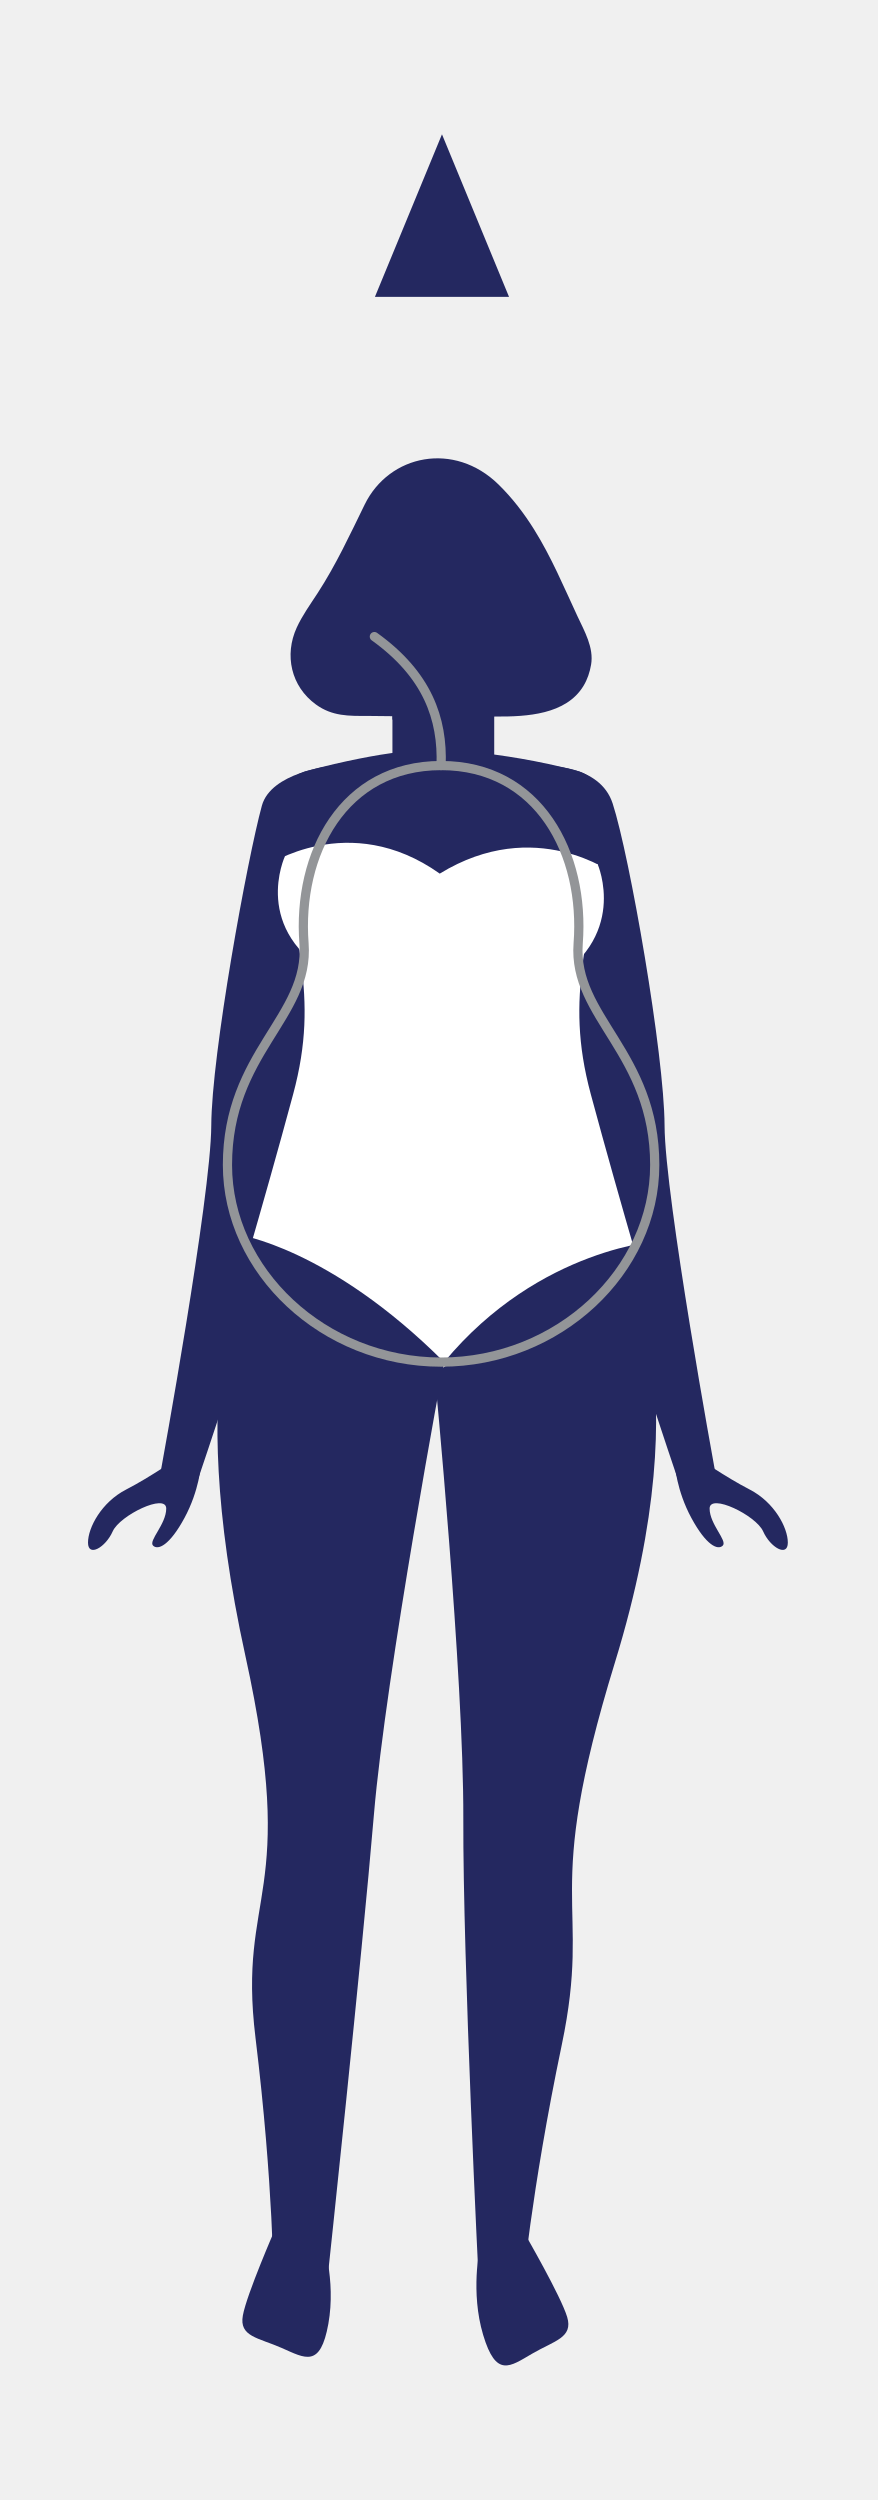
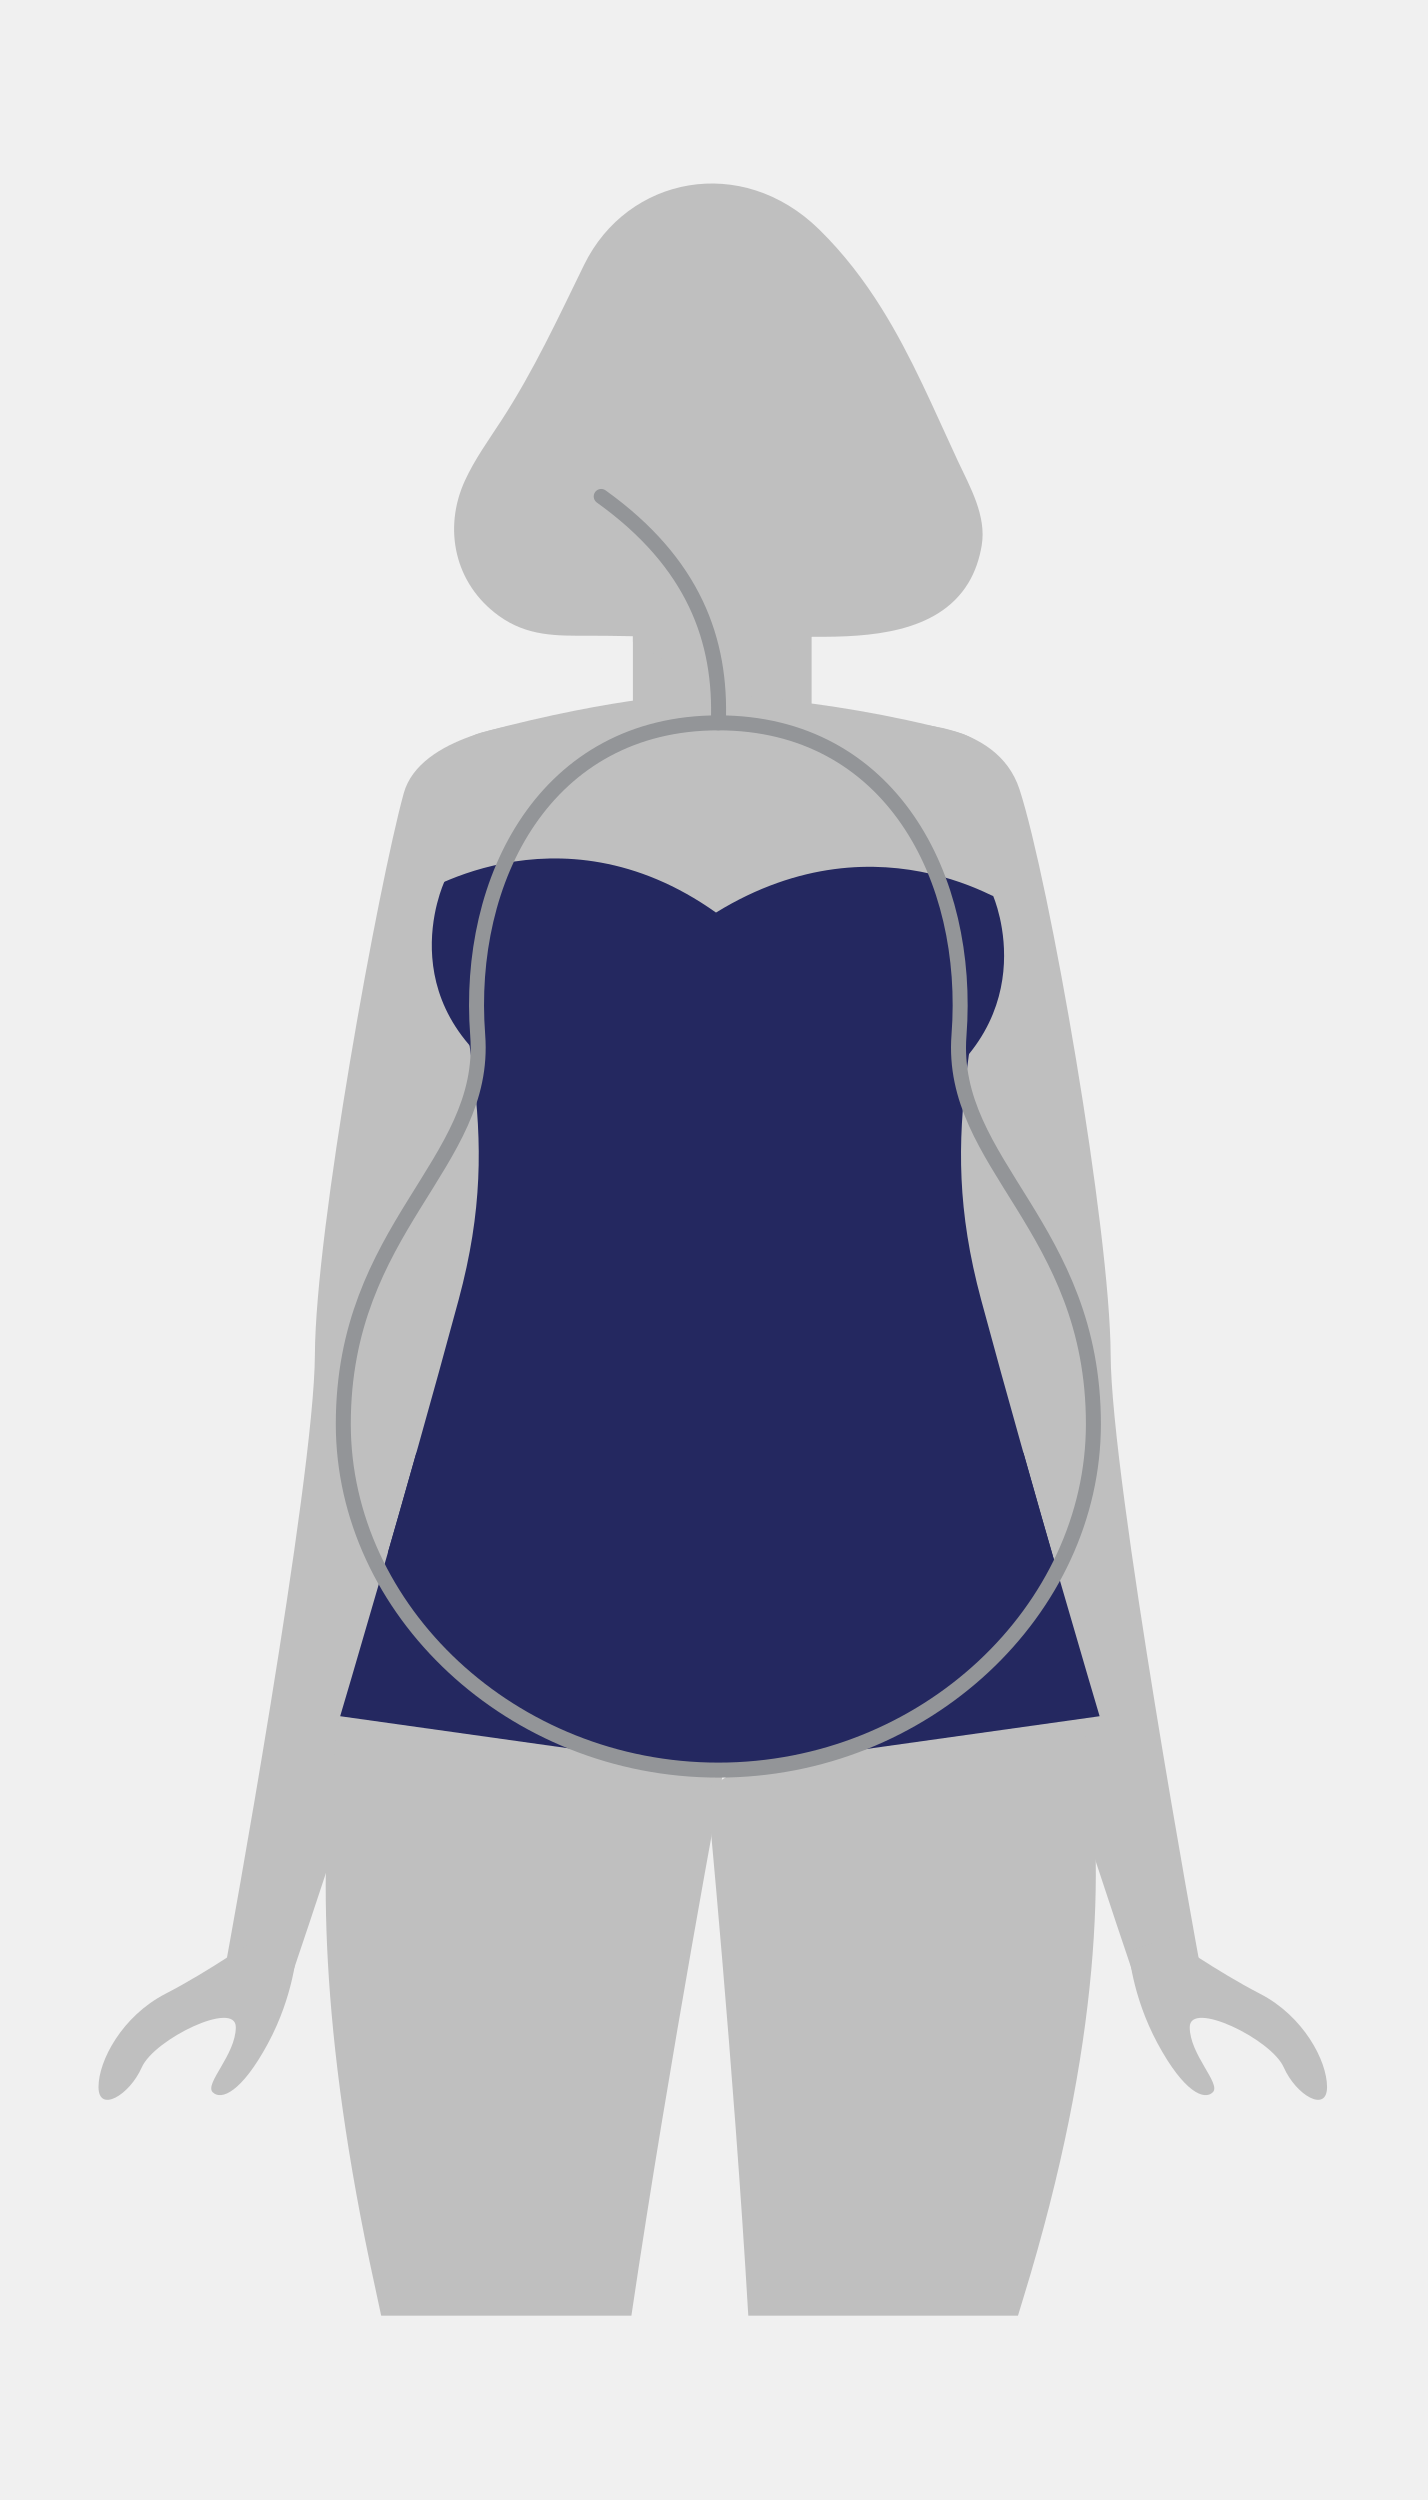
- <svg xmlns="http://www.w3.org/2000/svg" width="100%" height="100%" viewBox="0 0 595 1696" version="1.1" xml:space="preserve" style="fill-rule:evenodd;clip-rule:evenodd;stroke-linecap:round;stroke-linejoin:round;stroke-miterlimit:1.5;">
-   <path d="M224.196,519.678c-0,0 -40.346,4.267 -46.55,26.93c-9.784,35.766 -34.113,168.4 -34.321,217.012c-0.208,48.608 -34.112,233.675 -34.112,233.675l24.27,8.783c0,0 46.621,-136.933 64.28,-206.304c17.662,-69.371 26.433,-280.096 26.433,-280.096Z" style="fill:#242860;fill-rule:nonzero;" />
-   <path d="M136.308,993.749c0,0 -1.016,17.25 -11.162,36.021c-10.146,18.771 -18.008,22.071 -21.308,18.771c-3.296,-3.296 8.929,-14.488 8.929,-25.142c-0,-10.65 -31.504,4.596 -36.321,15.5c-4.821,10.909 -16.742,17.759 -16.742,7.613c0,-10.146 9.129,-27.396 25.875,-36.017c16.738,-8.629 35.508,-21.817 35.508,-21.817l15.221,5.071Z" style="fill:#242860;fill-rule:nonzero;" />
-   <path d="M369.971,519.678c-0,0 36.887,-1.512 45.65,25.388c11.479,35.262 35.012,169.942 35.221,218.554c0.208,48.608 34.112,233.675 34.112,233.675l-24.271,8.783c0,0 -46.62,-136.933 -64.279,-206.304c-17.662,-69.371 -26.433,-280.096 -26.433,-280.096Z" style="fill:#242860;fill-rule:nonzero;" />
-   <path d="M457.858,993.749c0,0 1.017,17.25 11.163,36.021c10.146,18.771 18.008,22.071 21.304,18.771c3.3,-3.296 -8.925,-14.488 -8.925,-25.142c-0,-10.65 31.5,4.596 36.321,15.5c4.821,10.909 16.741,17.759 16.741,7.613c0,-10.146 -9.129,-27.396 -25.875,-36.017c-16.741,-8.629 -35.508,-21.817 -35.508,-21.817l-15.221,5.071Z" style="fill:#242860;fill-rule:nonzero;" />
+ <svg xmlns="http://www.w3.org/2000/svg" width="100%" height="100%" viewBox="0 0 595 1042" version="1.1" xml:space="preserve" style="fill-rule:evenodd;clip-rule:evenodd;stroke-linecap:round;stroke-linejoin:round;stroke-miterlimit:1.5;">
+   <path d="M218.469,301.633c0,-0 -43.516,4.602 -50.207,29.045c-10.552,38.577 -36.793,181.631 -37.018,234.063c-0.224,52.427 -36.792,252.034 -36.792,252.034l26.177,9.474c0,-0 50.284,-147.692 69.33,-222.513c19.05,-74.822 28.51,-302.103 28.51,-302.103Z" style="fill:#bfbfbf;fill-rule:nonzero;" />
+   <path d="M123.676,812.951c0,0 -1.096,18.605 -12.039,38.851c-10.943,20.246 -19.423,23.805 -22.983,20.246c-3.554,-3.555 9.631,-15.626 9.631,-27.117c0,-11.487 -33.979,4.957 -39.174,16.717c-5.2,11.766 -18.057,19.154 -18.057,8.211c-0,-10.943 9.846,-29.548 27.908,-38.846c18.052,-9.308 38.298,-23.531 38.298,-23.531l16.416,5.469Z" style="fill:#bfbfbf;fill-rule:nonzero;" />
+   <path d="M375.698,301.633c-0,-0 39.785,-1.631 49.236,27.382c12.381,38.033 37.764,183.294 37.988,235.726c0.225,52.427 36.793,252.034 36.793,252.034l-26.178,9.474c0,-0 -50.284,-147.692 -69.329,-222.513c-19.051,-74.822 -28.51,-302.103 -28.51,-302.103Z" style="fill:#bfbfbf;fill-rule:nonzero;" />
+   <path d="M470.49,812.951c0,0 1.097,18.605 12.04,38.851c10.943,20.246 19.423,23.805 22.978,20.246c3.559,-3.555 -9.626,-15.626 -9.626,-27.117c-0,-11.487 33.974,4.957 39.174,16.717c5.2,11.766 18.057,19.154 18.057,8.211c0,-10.943 -9.846,-29.548 -27.908,-38.846c-18.057,-9.308 -38.298,-23.531 -38.298,-23.531l-16.417,5.469Z" style="fill:#bfbfbf;fill-rule:nonzero;" />
  <g>
-     <path d="M362.27,359.089c-6.693,-10.7 -14.463,-20.958 -24.04,-30.366c-29.974,-29.443 -74.142,-20.572 -90.857,13.615c-9.985,20.424 -19.503,40.982 -31.952,60.117c-4.962,7.63 -10.344,15.058 -14.128,23.319c-8.496,18.55 -3.954,39.83 13.038,52.164c11.055,8.026 22.244,7.782 35.193,7.749c9.337,-0.023 18.687,0.296 28.027,0.356c19.715,0.127 39.43,-0.044 59.142,0.056c20.554,0.109 47.276,-1.249 59.125,-20.749c2.683,-4.412 4.31,-9.379 5.174,-14.433c1.977,-11.574 -4.517,-22.738 -9.307,-33.002c-9.093,-19.487 -17.552,-39.851 -29.415,-58.826Z" style="fill:#242860;fill-rule:nonzero;" />
-     <rect x="266.223" y="449.058" width="69.054" height="99.458" style="fill:#242860;fill-rule:nonzero;" />
+     <path d="M367.391,128.426c-7.218,-11.54 -15.599,-22.604 -25.928,-32.752c-32.329,-31.756 -79.967,-22.188 -97.996,14.685c-10.769,22.029 -21.035,44.202 -34.462,64.841c-5.352,8.229 -11.157,16.241 -15.238,25.151c-9.163,20.007 -4.265,42.959 14.062,56.263c11.924,8.656 23.992,8.393 37.958,8.357c10.071,-0.025 20.156,0.319 30.229,0.384c21.264,0.137 42.528,-0.047 63.79,0.061c22.168,0.117 50.99,-1.348 63.77,-22.38c2.893,-4.759 4.648,-10.116 5.58,-15.567c2.132,-12.483 -4.871,-24.524 -10.039,-35.595c-9.807,-21.018 -18.93,-42.982 -31.726,-63.448Z" style="fill:#bfbfbf;fill-rule:nonzero;" />
+     <rect x="263.798" y="225.463" width="74.48" height="107.273" style="fill:#bfbfbf;fill-rule:nonzero;" />
    <clipPath id="_clip1">
-       <rect x="266.223" y="449.058" width="69.054" height="99.458" clip-rule="nonzero" />
+       <rect x="263.798" y="225.463" width="74.48" height="107.273" clip-rule="nonzero" />
    </clipPath>
    <g clip-path="url(#_clip1)">
-       <path d="M299.239,323.537c-72.362,-0 -79.32,91.283 -64.708,128.683c6.817,17.45 22.096,30.346 36.958,39.138c0.659,0.391 1.367,0.779 2.113,1.17c15.983,8.346 35.292,8.346 51.275,0c0.742,-0.391 1.446,-0.779 2.108,-1.17c14.867,-8.792 30.146,-21.688 36.963,-39.138c14.608,-37.4 7.65,-128.683 -64.709,-128.683Z" style="fill:#242860;fill-rule:nonzero;" />
+       <path d="M299.409,90.081c-78.048,-0 -85.553,98.455 -69.793,138.793c7.353,18.822 23.832,32.731 39.863,42.213c0.71,0.422 1.474,0.84 2.278,1.263c17.239,9.001 38.065,9.001 55.304,-0c0.8,-0.423 1.559,-0.841 2.274,-1.263c16.034,-9.482 32.514,-23.391 39.866,-42.213c15.756,-40.338 8.251,-138.793 -69.792,-138.793Z" style="fill:#bfbfbf;fill-rule:nonzero;" />
    </g>
  </g>
-   <path d="M167.883,858.678c0,0 -44.916,66.505 -1.362,264.884c36.229,165 -5.446,158.558 6.808,258.871c12.25,100.32 12.25,167.945 12.25,167.945l36.817,-6.487c-0,-0 23.071,-215.558 31.237,-312.496c8.167,-96.929 47.638,-307.337 47.638,-307.337l-133.388,-65.38Z" style="fill:#242860;fill-rule:nonzero;" />
-   <path d="M420.867,852.741c-0,-0 56.958,77.675 -3.725,275.179c-50.475,164.275 -15.096,159.246 -36.05,259.396c-20.95,100.15 -26.85,167.9 -26.85,167.9l-29.517,-8.013c0,0 -10.742,-216.125 -10.412,-313.462c0.325,-97.338 -19.48,-302.371 -19.48,-302.371l126.034,-78.629Z" style="fill:#242860;fill-rule:nonzero;" />
-   <path d="M254.354,201.374l90.959,0l-45.48,-110.258l-45.479,110.258Z" style="fill:#242860;fill-rule:nonzero;" />
-   <path d="M301.267,923.649l145.308,-20.421c-0,0 -25.8,-86.708 -45.792,-160.95c-18.587,-69.05 1.038,-103.516 8.709,-192.616c1.058,-12.288 -6.45,-23.613 -17.617,-26.596c-53.758,-14.358 -100.246,-14.854 -100.246,-14.854c0,-0 -30.075,0.496 -83.833,14.854c-11.167,2.983 -18.675,14.308 -17.617,26.596c7.671,89.1 27.296,123.566 8.704,192.616c-19.987,74.242 -45.787,160.95 -45.787,160.95l145.3,20.421l-0,0.409l1.437,-0.205l1.438,0.205l-0.004,-0.409Z" style="fill:#242860;fill-rule:nonzero;" />
+   <path d="M158.875,965.18l104.29,0c15.68,-106.095 38.435,-227.396 38.435,-227.396l-143.868,-70.516c0,-0 -48.445,71.729 -1.469,285.695c0.914,4.164 1.782,8.227 2.612,12.217Z" style="fill:#bfbfbf;fill-rule:nonzero;" />
+   <path d="M311.886,965.18c-6.052,-103.784 -17.229,-219.509 -17.229,-219.509l135.935,-84.807c0,-0 61.434,83.778 -4.017,296.8c-0.784,2.551 -1.549,5.065 -2.287,7.516l-112.402,0Z" style="fill:#bfbfbf;fill-rule:nonzero;" />
+   <path d="M301.595,737.343l156.725,-22.025c0,0 -27.827,-93.521 -49.389,-173.596c-20.048,-74.475 1.119,-111.649 9.392,-207.75c1.142,-13.253 -6.956,-25.468 -19,-28.685c-57.982,-15.487 -108.122,-16.022 -108.122,-16.022c-0,0 -32.438,0.535 -90.42,16.022c-12.044,3.217 -20.143,15.432 -19.001,28.685c8.273,96.101 29.44,133.275 9.388,207.75c-21.558,80.075 -49.385,173.596 -49.385,173.596l156.716,22.025l-0,0.441l1.55,-0.22l1.551,0.22l-0.005,-0.441Z" style="fill:#bfbfbf;fill-rule:nonzero;" />
  <clipPath id="_clip2">
-     <path d="M301.267,923.649l145.308,-20.421c-0,0 -25.8,-86.708 -45.792,-160.95c-18.587,-69.05 1.038,-103.516 8.709,-192.616c1.058,-12.288 -6.45,-23.613 -17.617,-26.596c-53.758,-14.358 -100.246,-14.854 -100.246,-14.854c0,-0 -30.075,0.496 -83.833,14.854c-11.167,2.983 -18.675,14.308 -17.617,26.596c7.671,89.1 27.296,123.566 8.704,192.616c-19.987,74.242 -45.787,160.95 -45.787,160.95l145.3,20.421l-0,0.409l1.437,-0.205l1.438,0.205l-0.004,-0.409Z" clip-rule="nonzero" />
+     <path d="M301.595,737.343l156.725,-22.025c0,0 -27.827,-93.521 -49.389,-173.596c-20.048,-74.475 1.119,-111.649 9.392,-207.75c1.142,-13.253 -6.956,-25.468 -19,-28.685c-57.982,-15.487 -108.122,-16.022 -108.122,-16.022c-0,0 -32.438,0.535 -90.42,16.022c-12.044,3.217 -20.143,15.432 -19.001,28.685c8.273,96.101 29.44,133.275 9.388,207.75c-21.558,80.075 -49.385,173.596 -49.385,173.596l156.716,22.025l-0,0.441l1.55,-0.22l1.551,0.22l-0.005,-0.441Z" clip-rule="nonzero" />
  </clipPath>
  <g clip-path="url(#_clip2)">
-     <rect x="118.321" y="801.466" width="358.538" height="222.067" style="fill:#242860;fill-rule:nonzero;" />
-     <path d="M161.146,837.495c-0,0 62.196,8.633 140.125,86.563c64.921,-78.405 148.016,-82.484 148.016,-82.484l-33.108,-248.908c0,-0 -53.104,-39.783 -117.854,-0c-61.692,-43.867 -117.796,-5.1 -117.796,-5.1l-19.383,249.929Z" style="fill:#fff;fill-rule:nonzero;" />
-     <path d="M318.404,531.958c3.896,-1.438 7.717,-1.696 11.483,-1.842c3.767,-0.104 7.488,0.067 11.175,0.417c7.38,0.675 14.655,1.879 21.838,3.45c-7.296,-0.846 -14.633,-1.309 -21.925,-1.246c-3.642,0.021 -7.275,0.221 -10.825,0.679c-3.517,0.471 -7.096,1.154 -9.992,2.592c-1.091,0.545 -2.421,0.104 -2.966,-0.988c-0.546,-1.092 -0.104,-2.421 0.987,-2.962c0.071,-0.038 0.15,-0.075 0.225,-0.1Z" style="fill:#242860;fill-rule:nonzero;" />
-     <path d="M236.771,533.983c7.179,-1.571 14.454,-2.775 21.833,-3.45c3.692,-0.35 7.413,-0.521 11.179,-0.417c3.763,0.146 7.588,0.404 11.48,1.842c1.145,0.42 1.733,1.691 1.312,2.837c-0.421,1.146 -1.692,1.733 -2.838,1.313c-0.075,-0.03 -0.154,-0.063 -0.224,-0.1c-2.901,-1.438 -6.475,-2.121 -9.992,-2.592c-3.55,-0.458 -7.188,-0.658 -10.829,-0.679c-7.288,-0.063 -14.625,0.4 -21.921,1.246Z" style="fill:#242860;fill-rule:nonzero;" />
-     <path d="M290.496,532.903c3.708,0.63 6.346,0.975 9.2,0.796c2.854,-0.071 5.762,-0.716 9.521,-0.796c-2.038,3.134 -5.504,4.975 -9.329,5.205c-1.9,0.041 -3.871,-0.313 -5.546,-1.238c-1.684,-0.887 -3.079,-2.229 -3.846,-3.967Z" style="fill:#242860;fill-rule:nonzero;" />
+     <rect x="104.276" y="605.56" width="386.707" height="239.514" style="fill:#242860;fill-rule:nonzero;" />
+     <path d="M150.465,644.42c0,0 67.083,9.312 151.135,93.364c70.021,-84.564 159.646,-88.964 159.646,-88.964l-35.71,-268.465c0,-0 -57.276,-42.909 -127.113,-0c-66.539,-47.313 -127.051,-5.501 -127.051,-5.501l-20.907,269.566Z" style="fill:#242860;fill-rule:nonzero;" />
  </g>
-   <path d="M325.496,1525.3c-0,0 -6.475,29.504 2.279,58.729c8.758,29.23 18.087,21.534 33.208,12.717c15.121,-8.817 27.992,-10.837 23.784,-24.887c-4.213,-14.055 -28.359,-55.817 -28.359,-55.817l-30.912,9.258Z" style="fill:#242860;fill-rule:nonzero;" />
-   <path d="M218.429,1517.92c0,-0 9.742,28.587 4.317,58.612c-5.421,30.021 -15.558,23.421 -31.571,16.355c-16.013,-7.063 -29.033,-7.63 -26.421,-22.063c2.604,-14.433 21.921,-58.642 21.921,-58.642l31.754,5.738Z" style="fill:#242860;fill-rule:nonzero;" />
-   <path d="M193.342,580.803c-0,0 -23.763,50.659 34.016,81.984l0,-81.984l-34.016,0Z" style="fill:#fff;fill-rule:nonzero;" />
-   <path d="M405.421,586.224c-0,0 22.333,50.659 -35.45,81.979l-0,-81.979l35.45,0Z" style="fill:#fff;fill-rule:nonzero;" />
+   <path d="M185.191,367.561c-0,-0 -25.63,54.638 36.689,88.424l0,-88.424l-36.689,-0Z" style="fill:#242860;fill-rule:nonzero;" />
+   <path d="M413.933,373.407c-0,0 24.088,54.639 -38.235,88.42l-0,-88.42l38.235,0Z" style="fill:#242860;fill-rule:nonzero;" />
  <g>
-     <path d="M299.238,519.355c66.419,-0 97.644,59.852 92.996,120.69c-3.818,49.989 51.939,74.014 51.939,150.281c0,71.865 -65.153,133.732 -144.935,133.732c-79.781,-0 -144.935,-61.867 -144.935,-133.732c0,-76.267 55.758,-100.292 51.939,-150.281c-4.647,-60.838 26.578,-120.69 92.996,-120.69Z" style="fill:none;stroke:#939598;stroke-width:6.25px;" />
-     <path d="M299.238,519.355c1.247,-31.832 -9.343,-61.731 -45.268,-87.492" style="fill:none;stroke:#939598;stroke-width:6.25px;" />
+     <path d="M299.408,301.284c71.637,-0 105.315,64.554 100.302,130.173c-4.118,53.916 56.02,79.829 56.02,162.088c0,77.511 -70.273,144.239 -156.322,144.239c-86.05,-0 -156.323,-66.728 -156.323,-144.239c-0,-82.259 60.139,-108.172 56.02,-162.088c-5.013,-65.619 28.666,-130.173 100.303,-130.173Z" style="fill:none;stroke:#939598;stroke-width:6.25px;" />
+     <path d="M299.408,301.284c1.344,-34.333 -10.078,-66.581 -48.825,-94.366" style="fill:none;stroke:#939598;stroke-width:6.25px;" />
  </g>
</svg>
